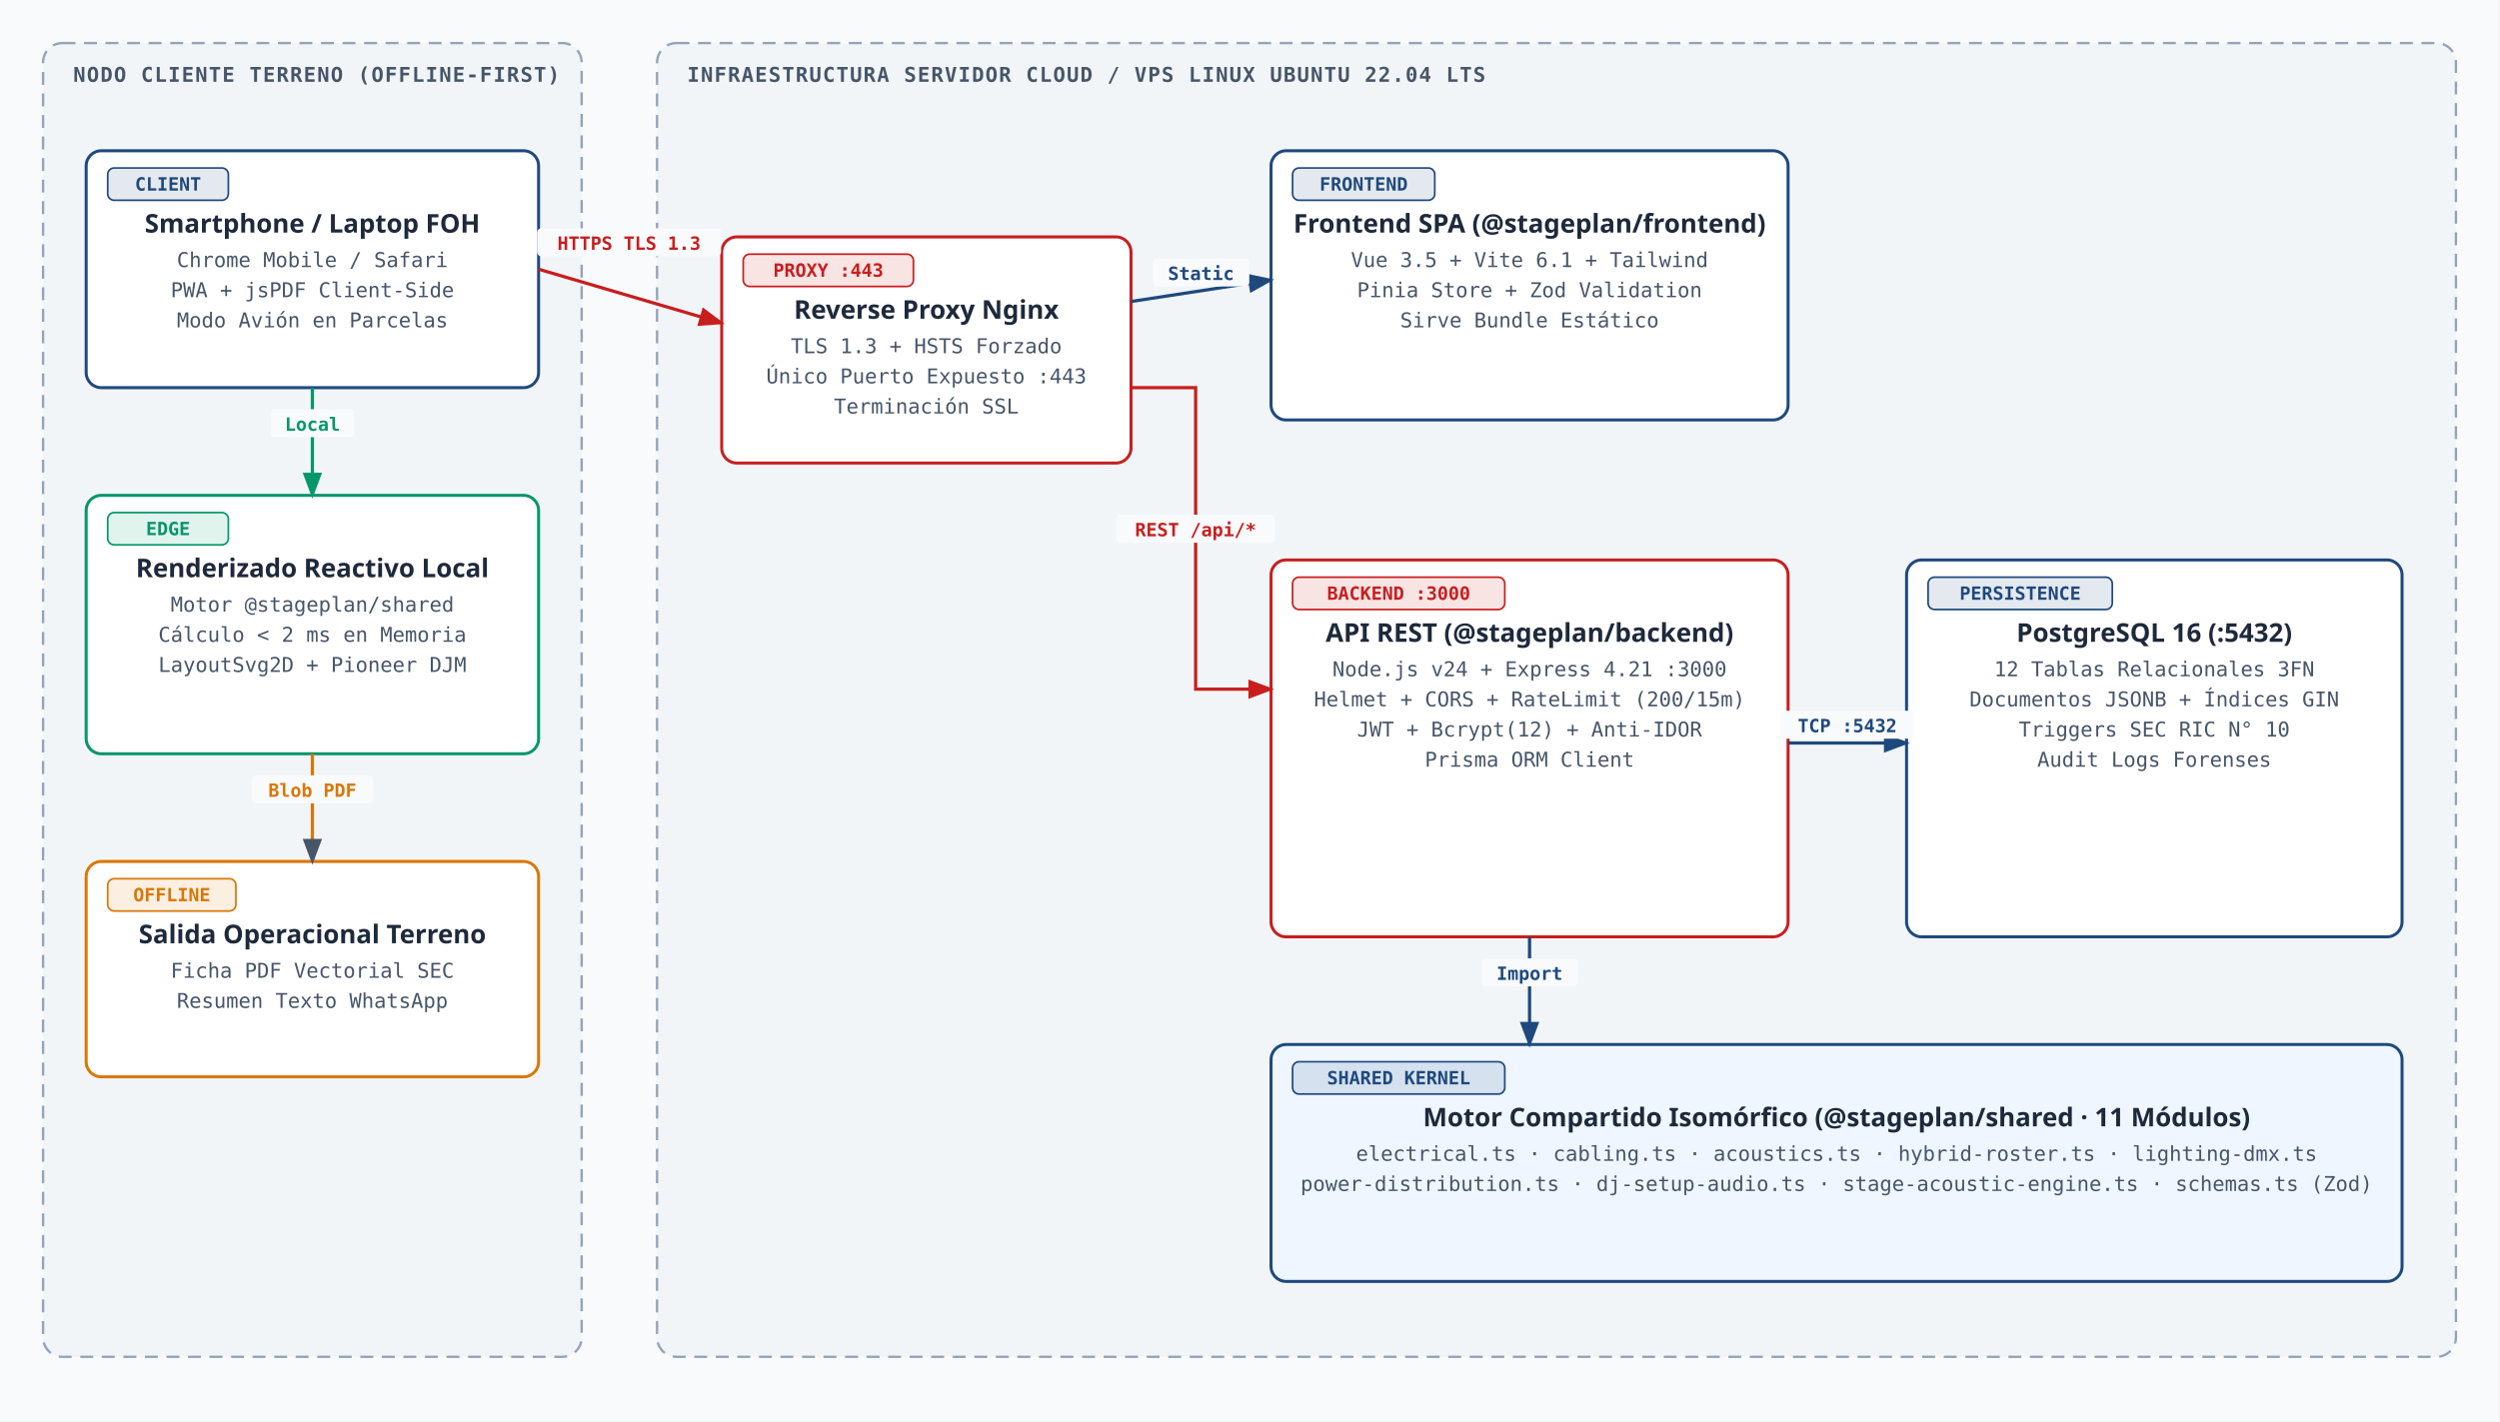
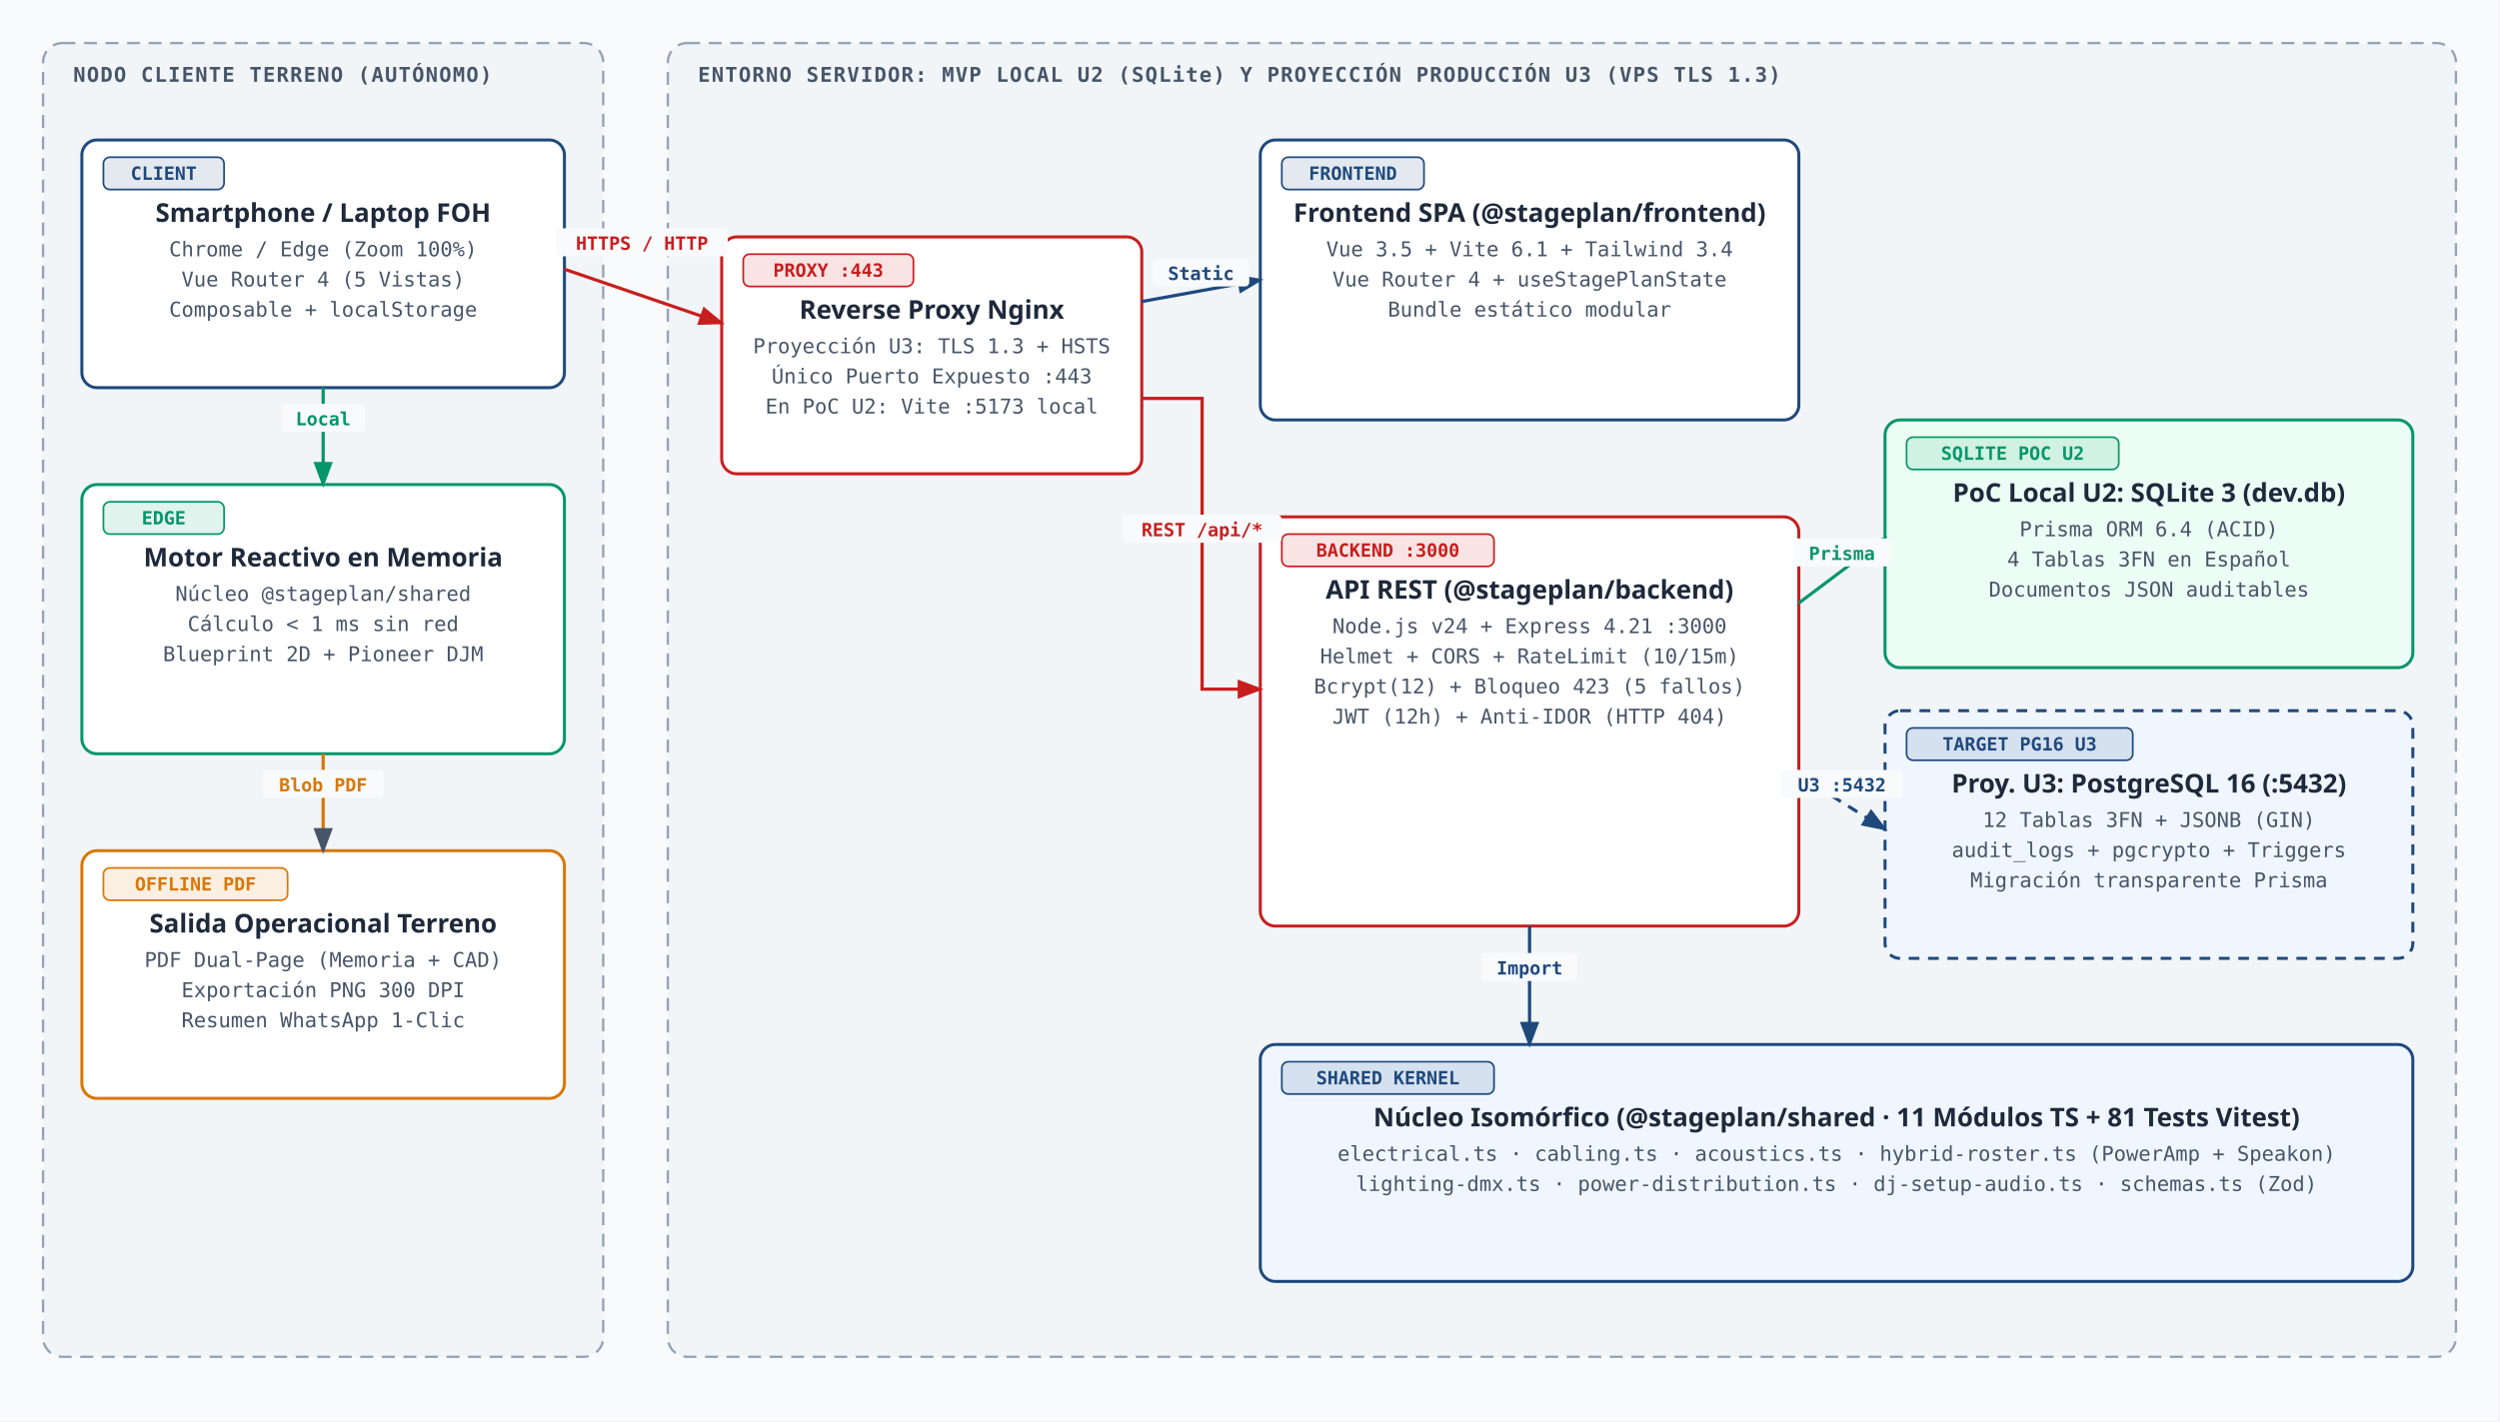
<svg xmlns="http://www.w3.org/2000/svg" viewBox="0 0 1160 660">
  <defs>
    <marker id="arr" markerWidth="8" markerHeight="6" refX="7" refY="3" orient="auto">
      <polygon points="0 0, 8 3, 0 6" fill="#475569" />
    </marker>
    <marker id="arr-navy" markerWidth="8" markerHeight="6" refX="7" refY="3" orient="auto">
      <polygon points="0 0, 8 3, 0 6" fill="#1F497D" />
    </marker>
    <marker id="arr-red" markerWidth="8" markerHeight="6" refX="7" refY="3" orient="auto">
      <polygon points="0 0, 8 3, 0 6" fill="#c81e1e" />
    </marker>
    <marker id="arr-green" markerWidth="8" markerHeight="6" refX="7" refY="3" orient="auto">
      <polygon points="0 0, 8 3, 0 6" fill="#059669" />
    </marker>
    <marker id="hollow-tri" markerWidth="10" markerHeight="8" refX="9" refY="4" orient="auto">
      <polygon points="0 0, 10 4, 0 8" fill="#ffffff" stroke="#1F497D" stroke-width="1.2" />
    </marker>
  </defs>
  <rect width="100%" height="100%" fill="#f8fafc" />
-   <rect x="20" y="20" width="250" height="610" rx="9" fill="rgba(31,73,125,0.03)" stroke="#94a3b8" stroke-width="1.1" stroke-dasharray="6,4" />
-   <text x="34" y="38" fill="#475569" font-size="9.5" font-weight="700" font-family="Consolas, monospace" letter-spacing="0.06em">NODO CLIENTE TERRENO (OFFLINE-FIRST)</text>
-   <rect x="40" y="70" width="210" height="110" rx="7" fill="#ffffff" stroke="#1F497D" stroke-width="1.4" />
-   <rect x="50" y="78" width="56" height="15" rx="3" fill="#1F497D" fill-opacity="0.12" stroke="#1F497D" stroke-width="0.8" />
-   <text x="78.0" y="88.5" fill="#1F497D" font-size="8.5" font-weight="700" font-family="Consolas, monospace" text-anchor="middle">CLIENT</text>
-   <text x="145.0" y="108" fill="#1e293b" font-size="12" font-weight="700" font-family="Segoe UI, system-ui, sans-serif" text-anchor="middle">Smartphone / Laptop FOH</text>
-   <text x="145.0" y="124" fill="#475569" font-size="9.5" font-family="Consolas, monospace" text-anchor="middle">Chrome Mobile / Safari</text>
-   <text x="145.0" y="138" fill="#475569" font-size="9.5" font-family="Consolas, monospace" text-anchor="middle">PWA + jsPDF Client-Side</text>
-   <text x="145.0" y="152" fill="#475569" font-size="9.5" font-family="Consolas, monospace" text-anchor="middle">Modo Avión en Parcelas</text>
-   <rect x="40" y="230" width="210" height="120" rx="7" fill="#ffffff" stroke="#059669" stroke-width="1.4" />
-   <rect x="50" y="238" width="56" height="15" rx="3" fill="#059669" fill-opacity="0.12" stroke="#059669" stroke-width="0.8" />
-   <text x="78.0" y="248.5" fill="#059669" font-size="8.5" font-weight="700" font-family="Consolas, monospace" text-anchor="middle">EDGE</text>
-   <text x="145.0" y="268" fill="#1e293b" font-size="12" font-weight="700" font-family="Segoe UI, system-ui, sans-serif" text-anchor="middle">Renderizado Reactivo Local</text>
-   <text x="145.0" y="284" fill="#475569" font-size="9.5" font-family="Consolas, monospace" text-anchor="middle">Motor @stageplan/shared</text>
-   <text x="145.0" y="298" fill="#475569" font-size="9.5" font-family="Consolas, monospace" text-anchor="middle">Cálculo &lt; 2 ms en Memoria</text>
-   <text x="145.0" y="312" fill="#475569" font-size="9.5" font-family="Consolas, monospace" text-anchor="middle">LayoutSvg2D + Pioneer DJM</text>
-   <rect x="40" y="400" width="210" height="100" rx="7" fill="#ffffff" stroke="#d97706" stroke-width="1.4" />
-   <rect x="50" y="408" width="59.5" height="15" rx="3" fill="#d97706" fill-opacity="0.12" stroke="#d97706" stroke-width="0.8" />
-   <text x="79.75" y="418.5" fill="#d97706" font-size="8.5" font-weight="700" font-family="Consolas, monospace" text-anchor="middle">OFFLINE</text>
-   <text x="145.0" y="438" fill="#1e293b" font-size="12" font-weight="700" font-family="Segoe UI, system-ui, sans-serif" text-anchor="middle">Salida Operacional Terreno</text>
-   <text x="145.0" y="454" fill="#475569" font-size="9.5" font-family="Consolas, monospace" text-anchor="middle">Ficha PDF Vectorial SEC</text>
-   <text x="145.0" y="468" fill="#475569" font-size="9.5" font-family="Consolas, monospace" text-anchor="middle">Resumen Texto WhatsApp</text>
-   <rect x="305" y="20" width="835" height="610" rx="9" fill="rgba(31,73,125,0.03)" stroke="#94a3b8" stroke-width="1.1" stroke-dasharray="6,4" />
-   <text x="319" y="38" fill="#475569" font-size="9.5" font-weight="700" font-family="Consolas, monospace" letter-spacing="0.06em">INFRAESTRUCTURA SERVIDOR CLOUD / VPS LINUX UBUNTU 22.04 LTS</text>
-   <rect x="335" y="110" width="190" height="105" rx="7" fill="#ffffff" stroke="#c81e1e" stroke-width="1.4" />
+   <rect x="20" y="20" width="260" height="610" rx="9" fill="rgba(31,73,125,0.03)" stroke="#94a3b8" stroke-width="1.1" stroke-dasharray="6,4" />
+   <text x="34" y="38" fill="#475569" font-size="9.5" font-weight="700" font-family="Consolas, monospace" letter-spacing="0.06em">NODO CLIENTE TERRENO (AUTÓNOMO)</text>
+   <rect x="38" y="65" width="224" height="115" rx="7" fill="#ffffff" stroke="#1F497D" stroke-width="1.4" />
+   <rect x="48" y="73" width="56" height="15" rx="3" fill="#1F497D" fill-opacity="0.12" stroke="#1F497D" stroke-width="0.8" />
+   <text x="76.0" y="83.5" fill="#1F497D" font-size="8.5" font-weight="700" font-family="Consolas, monospace" text-anchor="middle">CLIENT</text>
+   <text x="150.0" y="103" fill="#1e293b" font-size="12" font-weight="700" font-family="Segoe UI, system-ui, sans-serif" text-anchor="middle">Smartphone / Laptop FOH</text>
+   <text x="150.0" y="119" fill="#475569" font-size="9.5" font-family="Consolas, monospace" text-anchor="middle">Chrome / Edge (Zoom 100%)</text>
+   <text x="150.0" y="133" fill="#475569" font-size="9.5" font-family="Consolas, monospace" text-anchor="middle">Vue Router 4 (5 Vistas)</text>
+   <text x="150.0" y="147" fill="#475569" font-size="9.5" font-family="Consolas, monospace" text-anchor="middle">Composable + localStorage</text>
+   <rect x="38" y="225" width="224" height="125" rx="7" fill="#ffffff" stroke="#059669" stroke-width="1.4" />
+   <rect x="48" y="233" width="56" height="15" rx="3" fill="#059669" fill-opacity="0.12" stroke="#059669" stroke-width="0.8" />
+   <text x="76.0" y="243.5" fill="#059669" font-size="8.5" font-weight="700" font-family="Consolas, monospace" text-anchor="middle">EDGE</text>
+   <text x="150.0" y="263" fill="#1e293b" font-size="12" font-weight="700" font-family="Segoe UI, system-ui, sans-serif" text-anchor="middle">Motor Reactivo en Memoria</text>
+   <text x="150.0" y="279" fill="#475569" font-size="9.5" font-family="Consolas, monospace" text-anchor="middle">Núcleo @stageplan/shared</text>
+   <text x="150.0" y="293" fill="#475569" font-size="9.5" font-family="Consolas, monospace" text-anchor="middle">Cálculo &lt; 1 ms sin red</text>
+   <text x="150.0" y="307" fill="#475569" font-size="9.5" font-family="Consolas, monospace" text-anchor="middle">Blueprint 2D + Pioneer DJM</text>
+   <rect x="38" y="395" width="224" height="115" rx="7" fill="#ffffff" stroke="#d97706" stroke-width="1.4" />
+   <rect x="48" y="403" width="85.5" height="15" rx="3" fill="#d97706" fill-opacity="0.12" stroke="#d97706" stroke-width="0.8" />
+   <text x="90.75" y="413.5" fill="#d97706" font-size="8.5" font-weight="700" font-family="Consolas, monospace" text-anchor="middle">OFFLINE PDF</text>
+   <text x="150.0" y="433" fill="#1e293b" font-size="12" font-weight="700" font-family="Segoe UI, system-ui, sans-serif" text-anchor="middle">Salida Operacional Terreno</text>
+   <text x="150.0" y="449" fill="#475569" font-size="9.5" font-family="Consolas, monospace" text-anchor="middle">PDF Dual-Page (Memoria + CAD)</text>
+   <text x="150.0" y="463" fill="#475569" font-size="9.5" font-family="Consolas, monospace" text-anchor="middle">Exportación PNG 300 DPI</text>
+   <text x="150.0" y="477" fill="#475569" font-size="9.5" font-family="Consolas, monospace" text-anchor="middle">Resumen WhatsApp 1-Clic</text>
+   <rect x="310" y="20" width="830" height="610" rx="9" fill="rgba(31,73,125,0.03)" stroke="#94a3b8" stroke-width="1.1" stroke-dasharray="6,4" />
+   <text x="324" y="38" fill="#475569" font-size="9.5" font-weight="700" font-family="Consolas, monospace" letter-spacing="0.06em">ENTORNO SERVIDOR: MVP LOCAL U2 (SQLite) Y PROYECCIÓN PRODUCCIÓN U3 (VPS TLS 1.3)</text>
+   <rect x="335" y="110" width="195" height="110" rx="7" fill="#ffffff" stroke="#c81e1e" stroke-width="1.4" />
  <rect x="345" y="118" width="79.0" height="15" rx="3" fill="#c81e1e" fill-opacity="0.12" stroke="#c81e1e" stroke-width="0.8" />
  <text x="384.5" y="128.5" fill="#c81e1e" font-size="8.5" font-weight="700" font-family="Consolas, monospace" text-anchor="middle">PROXY :443</text>
-   <text x="430.0" y="148" fill="#1e293b" font-size="12" font-weight="700" font-family="Segoe UI, system-ui, sans-serif" text-anchor="middle">Reverse Proxy Nginx</text>
-   <text x="430.0" y="164" fill="#475569" font-size="9.5" font-family="Consolas, monospace" text-anchor="middle">TLS 1.3 + HSTS Forzado</text>
-   <text x="430.0" y="178" fill="#475569" font-size="9.5" font-family="Consolas, monospace" text-anchor="middle">Único Puerto Expuesto :443</text>
-   <text x="430.0" y="192" fill="#475569" font-size="9.5" font-family="Consolas, monospace" text-anchor="middle">Terminación SSL</text>
-   <rect x="590" y="70" width="240" height="125" rx="7" fill="#ffffff" stroke="#1F497D" stroke-width="1.4" />
-   <rect x="600" y="78" width="66.0" height="15" rx="3" fill="#1F497D" fill-opacity="0.12" stroke="#1F497D" stroke-width="0.8" />
-   <text x="633.0" y="88.5" fill="#1F497D" font-size="8.5" font-weight="700" font-family="Consolas, monospace" text-anchor="middle">FRONTEND</text>
-   <text x="710.0" y="108" fill="#1e293b" font-size="12" font-weight="700" font-family="Segoe UI, system-ui, sans-serif" text-anchor="middle">Frontend SPA (@stageplan/frontend)</text>
-   <text x="710.0" y="124" fill="#475569" font-size="9.5" font-family="Consolas, monospace" text-anchor="middle">Vue 3.5 + Vite 6.1 + Tailwind</text>
-   <text x="710.0" y="138" fill="#475569" font-size="9.5" font-family="Consolas, monospace" text-anchor="middle">Pinia Store + Zod Validation</text>
-   <text x="710.0" y="152" fill="#475569" font-size="9.5" font-family="Consolas, monospace" text-anchor="middle">Sirve Bundle Estático</text>
-   <rect x="590" y="260" width="240" height="175" rx="7" fill="#ffffff" stroke="#c81e1e" stroke-width="1.4" />
-   <rect x="600" y="268" width="98.5" height="15" rx="3" fill="#c81e1e" fill-opacity="0.12" stroke="#c81e1e" stroke-width="0.8" />
-   <text x="649.25" y="278.5" fill="#c81e1e" font-size="8.5" font-weight="700" font-family="Consolas, monospace" text-anchor="middle">BACKEND :3000</text>
-   <text x="710.0" y="298" fill="#1e293b" font-size="12" font-weight="700" font-family="Segoe UI, system-ui, sans-serif" text-anchor="middle">API REST (@stageplan/backend)</text>
-   <text x="710.0" y="314" fill="#475569" font-size="9.5" font-family="Consolas, monospace" text-anchor="middle">Node.js v24 + Express 4.21 :3000</text>
-   <text x="710.0" y="328" fill="#475569" font-size="9.5" font-family="Consolas, monospace" text-anchor="middle">Helmet + CORS + RateLimit (200/15m)</text>
-   <text x="710.0" y="342" fill="#475569" font-size="9.5" font-family="Consolas, monospace" text-anchor="middle">JWT + Bcrypt(12) + Anti-IDOR</text>
-   <text x="710.0" y="356" fill="#475569" font-size="9.5" font-family="Consolas, monospace" text-anchor="middle">Prisma ORM Client</text>
-   <rect x="885" y="260" width="230" height="175" rx="7" fill="#ffffff" stroke="#1F497D" stroke-width="1.4" />
-   <rect x="895" y="268" width="85.5" height="15" rx="3" fill="#1F497D" fill-opacity="0.12" stroke="#1F497D" stroke-width="0.8" />
-   <text x="937.75" y="278.5" fill="#1F497D" font-size="8.5" font-weight="700" font-family="Consolas, monospace" text-anchor="middle">PERSISTENCE</text>
-   <text x="1000.0" y="298" fill="#1e293b" font-size="12" font-weight="700" font-family="Segoe UI, system-ui, sans-serif" text-anchor="middle">PostgreSQL 16 (:5432)</text>
-   <text x="1000.0" y="314" fill="#475569" font-size="9.5" font-family="Consolas, monospace" text-anchor="middle">12 Tablas Relacionales 3FN</text>
-   <text x="1000.0" y="328" fill="#475569" font-size="9.5" font-family="Consolas, monospace" text-anchor="middle">Documentos JSONB + Índices GIN</text>
-   <text x="1000.0" y="342" fill="#475569" font-size="9.5" font-family="Consolas, monospace" text-anchor="middle">Triggers SEC RIC N° 10</text>
-   <text x="1000.0" y="356" fill="#475569" font-size="9.5" font-family="Consolas, monospace" text-anchor="middle">Audit Logs Forenses</text>
-   <rect x="590" y="485" width="525" height="110" rx="7" fill="#eff6ff" stroke="#1F497D" stroke-width="1.4" />
-   <rect x="600" y="493" width="98.5" height="15" rx="3" fill="#1F497D" fill-opacity="0.12" stroke="#1F497D" stroke-width="0.8" />
-   <text x="649.25" y="503.5" fill="#1F497D" font-size="8.5" font-weight="700" font-family="Consolas, monospace" text-anchor="middle">SHARED KERNEL</text>
-   <text x="852.5" y="523" fill="#1e293b" font-size="12" font-weight="700" font-family="Segoe UI, system-ui, sans-serif" text-anchor="middle">Motor Compartido Isomórfico (@stageplan/shared · 11 Módulos)</text>
-   <text x="852.5" y="539" fill="#475569" font-size="9.5" font-family="Consolas, monospace" text-anchor="middle">electrical.ts · cabling.ts · acoustics.ts · hybrid-roster.ts · lighting-dmx.ts</text>
-   <text x="852.5" y="553" fill="#475569" font-size="9.5" font-family="Consolas, monospace" text-anchor="middle">power-distribution.ts · dj-setup-audio.ts · stage-acoustic-engine.ts · schemas.ts (Zod)</text>
-   <line x1="250" y1="125" x2="335" y2="150" stroke="#c81e1e" stroke-width="1.5" marker-end="url(#arr-red)" />
-   <rect x="249.3" y="106" width="85.4" height="13" rx="2" fill="#f8fafc" />
-   <text x="292" y="116" fill="#c81e1e" font-size="8.5" font-weight="700" font-family="Consolas, monospace" text-anchor="middle">HTTPS TLS 1.3</text>
-   <line x1="525" y1="140" x2="590" y2="130" stroke="#1F497D" stroke-width="1.5" marker-end="url(#arr-navy)" />
+   <text x="432.5" y="148" fill="#1e293b" font-size="12" font-weight="700" font-family="Segoe UI, system-ui, sans-serif" text-anchor="middle">Reverse Proxy Nginx</text>
+   <text x="432.5" y="164" fill="#475569" font-size="9.5" font-family="Consolas, monospace" text-anchor="middle">Proyección U3: TLS 1.3 + HSTS</text>
+   <text x="432.5" y="178" fill="#475569" font-size="9.5" font-family="Consolas, monospace" text-anchor="middle">Único Puerto Expuesto :443</text>
+   <text x="432.5" y="192" fill="#475569" font-size="9.5" font-family="Consolas, monospace" text-anchor="middle">En PoC U2: Vite :5173 local</text>
+   <rect x="585" y="65" width="250" height="130" rx="7" fill="#ffffff" stroke="#1F497D" stroke-width="1.4" />
+   <rect x="595" y="73" width="66.0" height="15" rx="3" fill="#1F497D" fill-opacity="0.12" stroke="#1F497D" stroke-width="0.8" />
+   <text x="628.0" y="83.5" fill="#1F497D" font-size="8.5" font-weight="700" font-family="Consolas, monospace" text-anchor="middle">FRONTEND</text>
+   <text x="710.0" y="103" fill="#1e293b" font-size="12" font-weight="700" font-family="Segoe UI, system-ui, sans-serif" text-anchor="middle">Frontend SPA (@stageplan/frontend)</text>
+   <text x="710.0" y="119" fill="#475569" font-size="9.5" font-family="Consolas, monospace" text-anchor="middle">Vue 3.5 + Vite 6.1 + Tailwind 3.4</text>
+   <text x="710.0" y="133" fill="#475569" font-size="9.5" font-family="Consolas, monospace" text-anchor="middle">Vue Router 4 + useStagePlanState</text>
+   <text x="710.0" y="147" fill="#475569" font-size="9.5" font-family="Consolas, monospace" text-anchor="middle">Bundle estático modular</text>
+   <rect x="585" y="240" width="250" height="190" rx="7" fill="#ffffff" stroke="#c81e1e" stroke-width="1.4" />
+   <rect x="595" y="248" width="98.5" height="15" rx="3" fill="#c81e1e" fill-opacity="0.12" stroke="#c81e1e" stroke-width="0.8" />
+   <text x="644.25" y="258.5" fill="#c81e1e" font-size="8.5" font-weight="700" font-family="Consolas, monospace" text-anchor="middle">BACKEND :3000</text>
+   <text x="710.0" y="278" fill="#1e293b" font-size="12" font-weight="700" font-family="Segoe UI, system-ui, sans-serif" text-anchor="middle">API REST (@stageplan/backend)</text>
+   <text x="710.0" y="294" fill="#475569" font-size="9.5" font-family="Consolas, monospace" text-anchor="middle">Node.js v24 + Express 4.21 :3000</text>
+   <text x="710.0" y="308" fill="#475569" font-size="9.5" font-family="Consolas, monospace" text-anchor="middle">Helmet + CORS + RateLimit (10/15m)</text>
+   <text x="710.0" y="322" fill="#475569" font-size="9.5" font-family="Consolas, monospace" text-anchor="middle">Bcrypt(12) + Bloqueo 423 (5 fallos)</text>
+   <text x="710.0" y="336" fill="#475569" font-size="9.5" font-family="Consolas, monospace" text-anchor="middle">JWT (12h) + Anti-IDOR (HTTP 404)</text>
+   <rect x="875" y="195" width="245" height="115" rx="7" fill="#ecfdf5" stroke="#059669" stroke-width="1.4" />
+   <rect x="885" y="203" width="98.5" height="15" rx="3" fill="#059669" fill-opacity="0.12" stroke="#059669" stroke-width="0.8" />
+   <text x="934.25" y="213.5" fill="#059669" font-size="8.5" font-weight="700" font-family="Consolas, monospace" text-anchor="middle">SQLITE POC U2</text>
+   <text x="997.5" y="233" fill="#1e293b" font-size="12" font-weight="700" font-family="Segoe UI, system-ui, sans-serif" text-anchor="middle">PoC Local U2: SQLite 3 (dev.db)</text>
+   <text x="997.5" y="249" fill="#475569" font-size="9.5" font-family="Consolas, monospace" text-anchor="middle">Prisma ORM 6.4 (ACID)</text>
+   <text x="997.5" y="263" fill="#475569" font-size="9.5" font-family="Consolas, monospace" text-anchor="middle">4 Tablas 3FN en Español</text>
+   <text x="997.5" y="277" fill="#475569" font-size="9.5" font-family="Consolas, monospace" text-anchor="middle">Documentos JSON auditables</text>
+   <rect x="875" y="330" width="245" height="115" rx="7" fill="#eff6ff" stroke="#1F497D" stroke-width="1.4" stroke-dasharray="5,4" />
+   <rect x="885" y="338" width="105.0" height="15" rx="3" fill="#1F497D" fill-opacity="0.12" stroke="#1F497D" stroke-width="0.8" />
+   <text x="937.5" y="348.5" fill="#1F497D" font-size="8.5" font-weight="700" font-family="Consolas, monospace" text-anchor="middle">TARGET PG16 U3</text>
+   <text x="997.5" y="368" fill="#1e293b" font-size="12" font-weight="700" font-family="Segoe UI, system-ui, sans-serif" text-anchor="middle">Proy. U3: PostgreSQL 16 (:5432)</text>
+   <text x="997.5" y="384" fill="#475569" font-size="9.5" font-family="Consolas, monospace" text-anchor="middle">12 Tablas 3FN + JSONB (GIN)</text>
+   <text x="997.5" y="398" fill="#475569" font-size="9.5" font-family="Consolas, monospace" text-anchor="middle">audit_logs + pgcrypto + Triggers</text>
+   <text x="997.5" y="412" fill="#475569" font-size="9.5" font-family="Consolas, monospace" text-anchor="middle">Migración transparente Prisma</text>
+   <rect x="585" y="485" width="535" height="110" rx="7" fill="#eff6ff" stroke="#1F497D" stroke-width="1.4" />
+   <rect x="595" y="493" width="98.5" height="15" rx="3" fill="#1F497D" fill-opacity="0.12" stroke="#1F497D" stroke-width="0.8" />
+   <text x="644.25" y="503.5" fill="#1F497D" font-size="8.5" font-weight="700" font-family="Consolas, monospace" text-anchor="middle">SHARED KERNEL</text>
+   <text x="852.5" y="523" fill="#1e293b" font-size="12" font-weight="700" font-family="Segoe UI, system-ui, sans-serif" text-anchor="middle">Núcleo Isomórfico (@stageplan/shared · 11 Módulos TS + 81 Tests Vitest)</text>
+   <text x="852.5" y="539" fill="#475569" font-size="9.5" font-family="Consolas, monospace" text-anchor="middle">electrical.ts · cabling.ts · acoustics.ts · hybrid-roster.ts (PowerAmp + Speakon)</text>
+   <text x="852.5" y="553" fill="#475569" font-size="9.5" font-family="Consolas, monospace" text-anchor="middle">lighting-dmx.ts · power-distribution.ts · dj-setup-audio.ts · schemas.ts (Zod)</text>
+   <line x1="262" y1="125" x2="335" y2="150" stroke="#c81e1e" stroke-width="1.5" marker-end="url(#arr-red)" />
+   <rect x="258.2" y="106" width="79.6" height="13" rx="2" fill="#f8fafc" />
+   <text x="298" y="116" fill="#c81e1e" font-size="8.5" font-weight="700" font-family="Consolas, monospace" text-anchor="middle">HTTPS / HTTP</text>
+   <line x1="530" y1="140" x2="585" y2="130" stroke="#1F497D" stroke-width="1.5" marker-end="url(#arr-navy)" />
  <rect x="535.1" y="120.0" width="44.8" height="13" rx="2" fill="#f8fafc" />
  <text x="557.5" y="130.0" fill="#1F497D" font-size="8.5" font-weight="700" font-family="Consolas, monospace" text-anchor="middle">Static</text>
-   <path d="M 525 180 L 555 180 L 555 320 L 590 320" fill="none" stroke="#c81e1e" stroke-width="1.5" marker-end="url(#arr-red)" />
-   <rect x="518.1" y="239" width="73.8" height="13" rx="2" fill="#f8fafc" />
-   <text x="555" y="249" fill="#c81e1e" font-size="8.5" font-weight="700" font-family="Consolas, monospace" text-anchor="middle">REST /api/*</text>
-   <line x1="830" y1="345" x2="885" y2="345" stroke="#1F497D" stroke-width="1.5" marker-end="url(#arr-navy)" />
-   <rect x="826.4" y="330.0" width="62.2" height="13" rx="2" fill="#f8fafc" />
-   <text x="857.5" y="340.0" fill="#1F497D" font-size="8.5" font-weight="700" font-family="Consolas, monospace" text-anchor="middle">TCP :5432</text>
-   <line x1="145" y1="180" x2="145" y2="230" stroke="#059669" stroke-width="1.5" marker-end="url(#arr-green)" />
-   <rect x="125.5" y="190.0" width="39.0" height="13" rx="2" fill="#f8fafc" />
-   <text x="145.0" y="200.0" fill="#059669" font-size="8.5" font-weight="700" font-family="Consolas, monospace" text-anchor="middle">Local</text>
-   <line x1="145" y1="350" x2="145" y2="400" stroke="#d97706" stroke-width="1.5" marker-end="url(#arr)" />
-   <rect x="116.8" y="360.0" width="56.4" height="13" rx="2" fill="#f8fafc" />
-   <text x="145.0" y="370.0" fill="#d97706" font-size="8.5" font-weight="700" font-family="Consolas, monospace" text-anchor="middle">Blob PDF</text>
-   <line x1="710" y1="435" x2="710" y2="485" stroke="#1F497D" stroke-width="1.5" marker-end="url(#arr-navy)" />
-   <rect x="687.6" y="445.0" width="44.8" height="13" rx="2" fill="#f8fafc" />
-   <text x="710.0" y="455.0" fill="#1F497D" font-size="8.5" font-weight="700" font-family="Consolas, monospace" text-anchor="middle">Import</text>
+   <path d="M 530 185 L 558 185 L 558 320 L 585 320" fill="none" stroke="#c81e1e" stroke-width="1.5" marker-end="url(#arr-red)" />
+   <rect x="521.1" y="239" width="73.8" height="13" rx="2" fill="#f8fafc" />
+   <text x="558" y="249" fill="#c81e1e" font-size="8.5" font-weight="700" font-family="Consolas, monospace" text-anchor="middle">REST /api/*</text>
+   <line x1="835" y1="280" x2="875" y2="250" stroke="#059669" stroke-width="1.5" marker-end="url(#arr-green)" />
+   <rect x="832.6" y="250.0" width="44.8" height="13" rx="2" fill="#f8fafc" />
+   <text x="855.0" y="260.0" fill="#059669" font-size="8.5" font-weight="700" font-family="Consolas, monospace" text-anchor="middle">Prisma</text>
+   <line x1="835" y1="360" x2="875" y2="385" stroke="#1F497D" stroke-width="1.5" stroke-dasharray="5,4" marker-end="url(#arr-navy)" />
+   <rect x="826.8" y="357.5" width="56.4" height="13" rx="2" fill="#f8fafc" />
+   <text x="855.0" y="367.5" fill="#1F497D" font-size="8.5" font-weight="700" font-family="Consolas, monospace" text-anchor="middle">U3 :5432</text>
+   <line x1="150" y1="180" x2="150" y2="225" stroke="#059669" stroke-width="1.5" marker-end="url(#arr-green)" />
+   <rect x="130.5" y="187.5" width="39.0" height="13" rx="2" fill="#f8fafc" />
+   <text x="150.0" y="197.5" fill="#059669" font-size="8.5" font-weight="700" font-family="Consolas, monospace" text-anchor="middle">Local</text>
+   <line x1="150" y1="350" x2="150" y2="395" stroke="#d97706" stroke-width="1.5" marker-end="url(#arr)" />
+   <rect x="121.8" y="357.5" width="56.4" height="13" rx="2" fill="#f8fafc" />
+   <text x="150.0" y="367.5" fill="#d97706" font-size="8.5" font-weight="700" font-family="Consolas, monospace" text-anchor="middle">Blob PDF</text>
+   <line x1="710" y1="430" x2="710" y2="485" stroke="#1F497D" stroke-width="1.5" marker-end="url(#arr-navy)" />
+   <rect x="687.6" y="442.5" width="44.8" height="13" rx="2" fill="#f8fafc" />
+   <text x="710.0" y="452.5" fill="#1F497D" font-size="8.5" font-weight="700" font-family="Consolas, monospace" text-anchor="middle">Import</text>
</svg>
